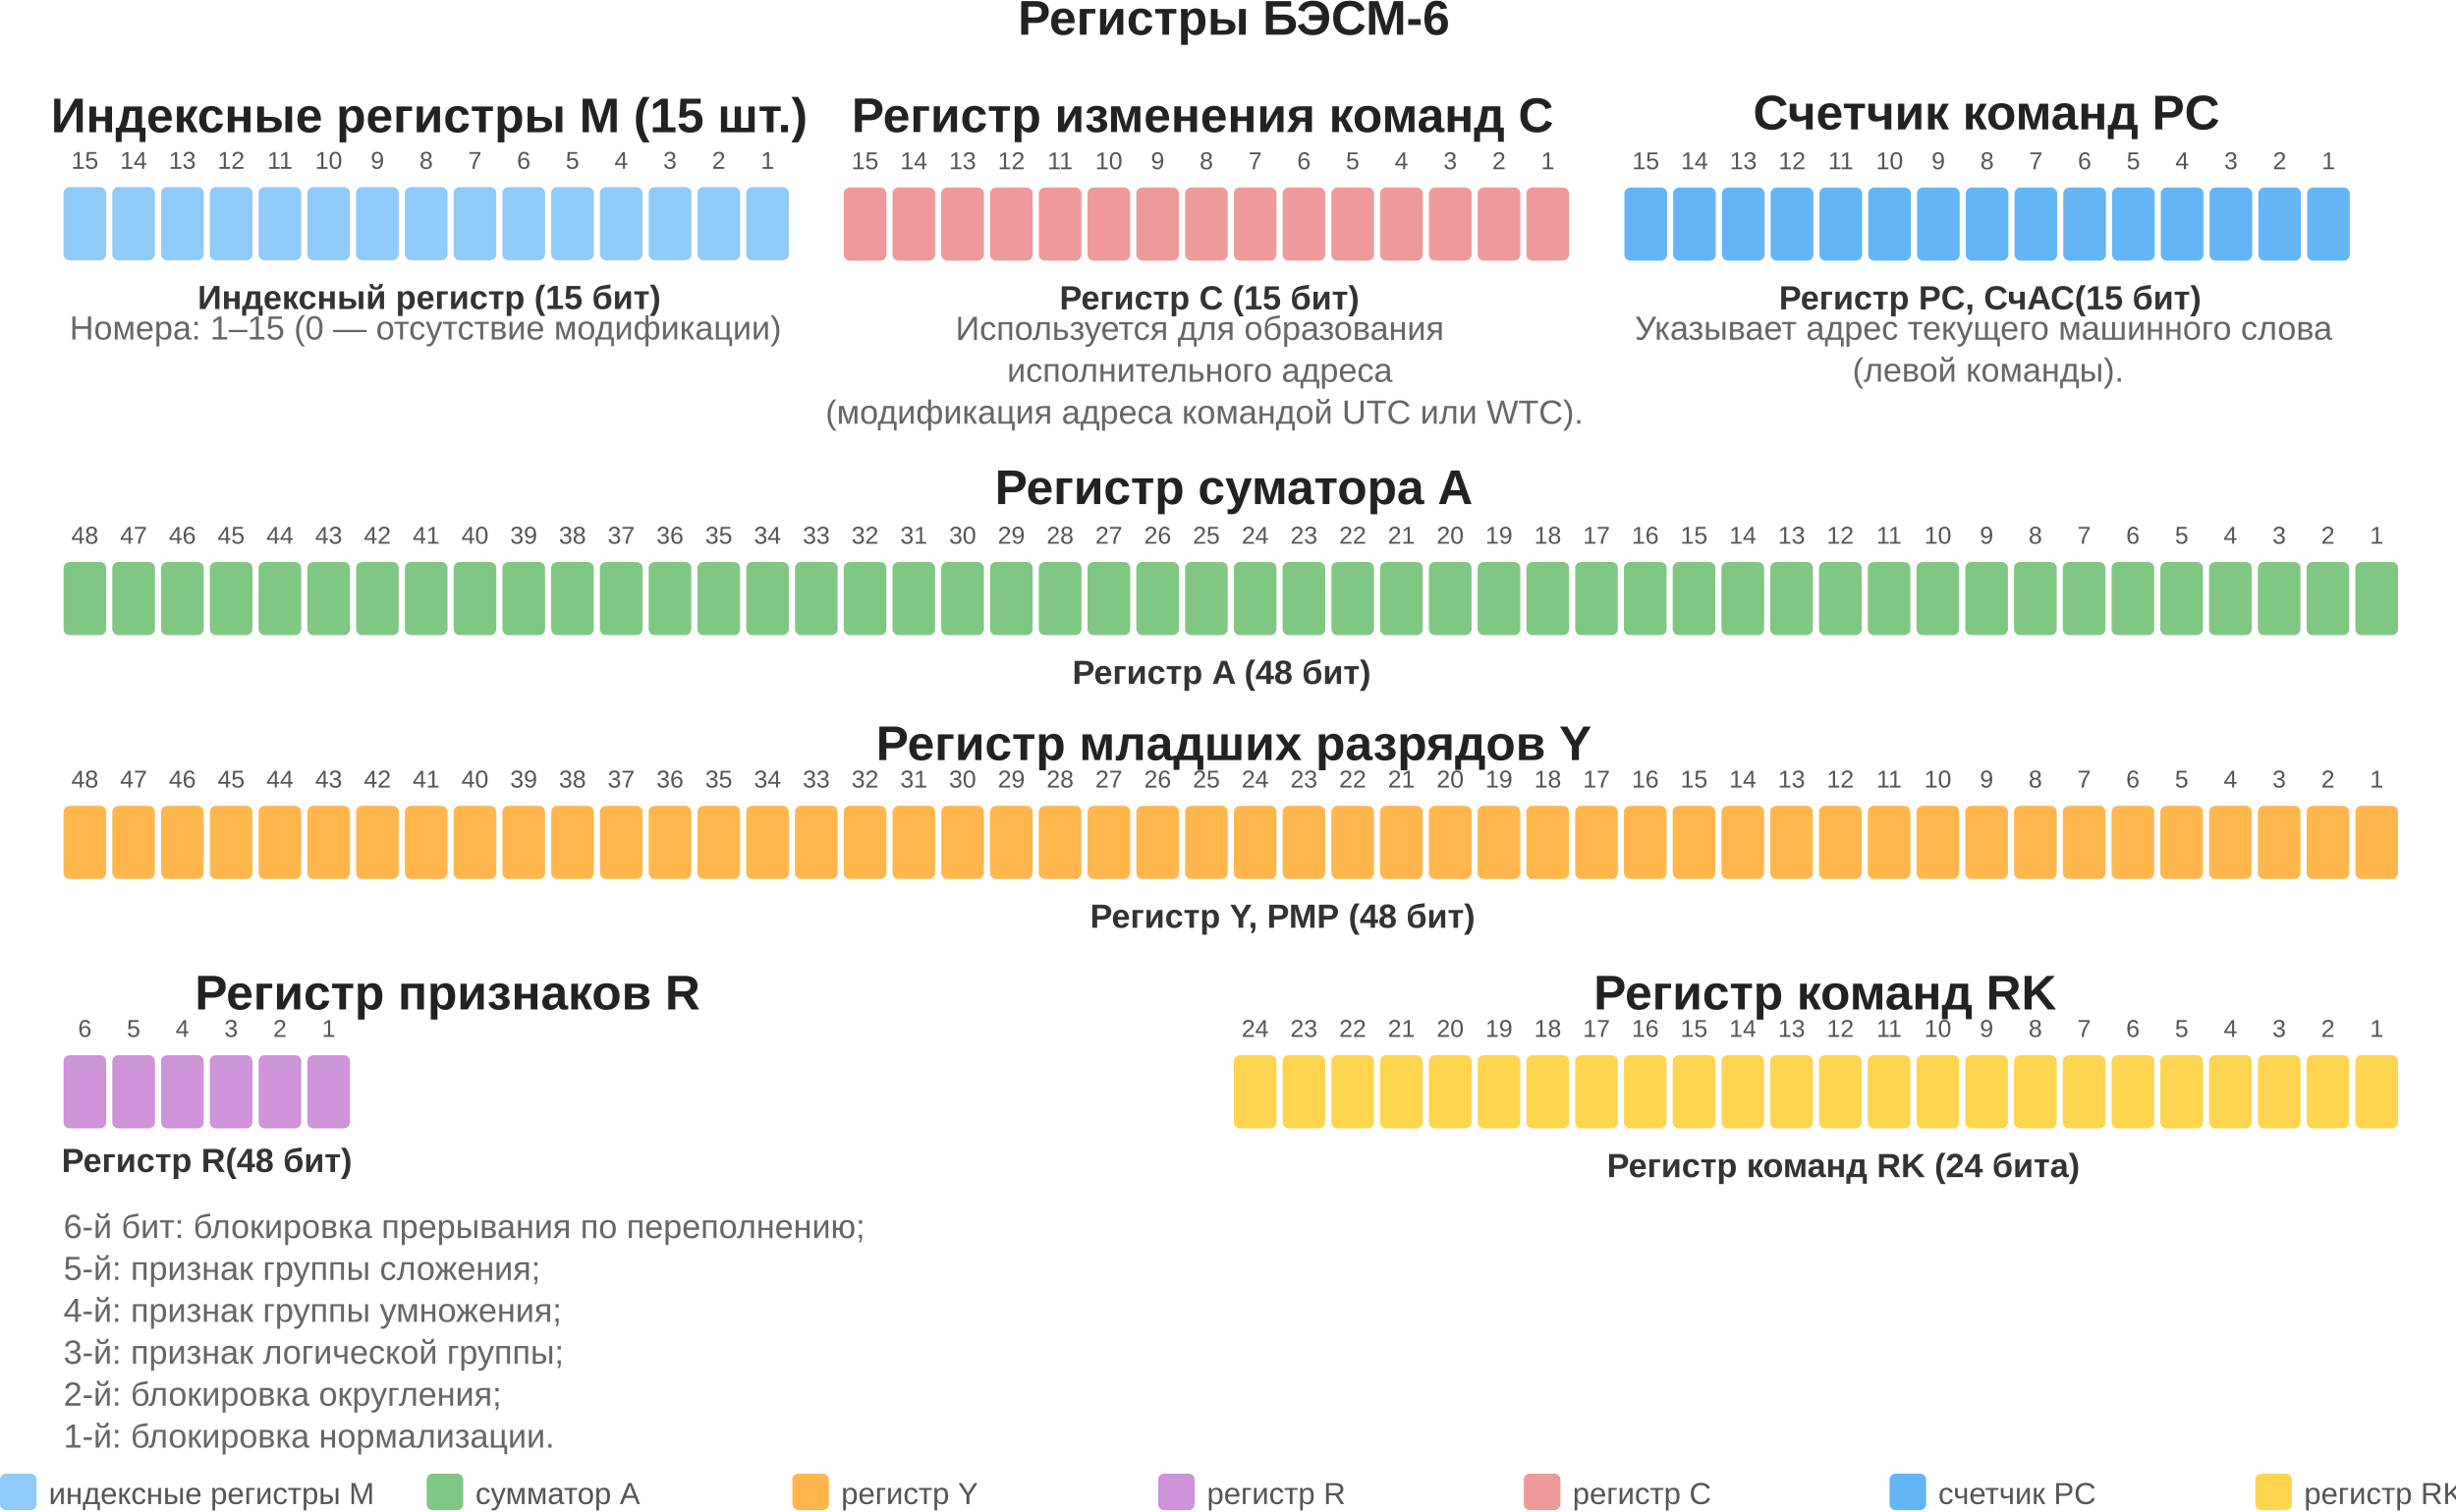
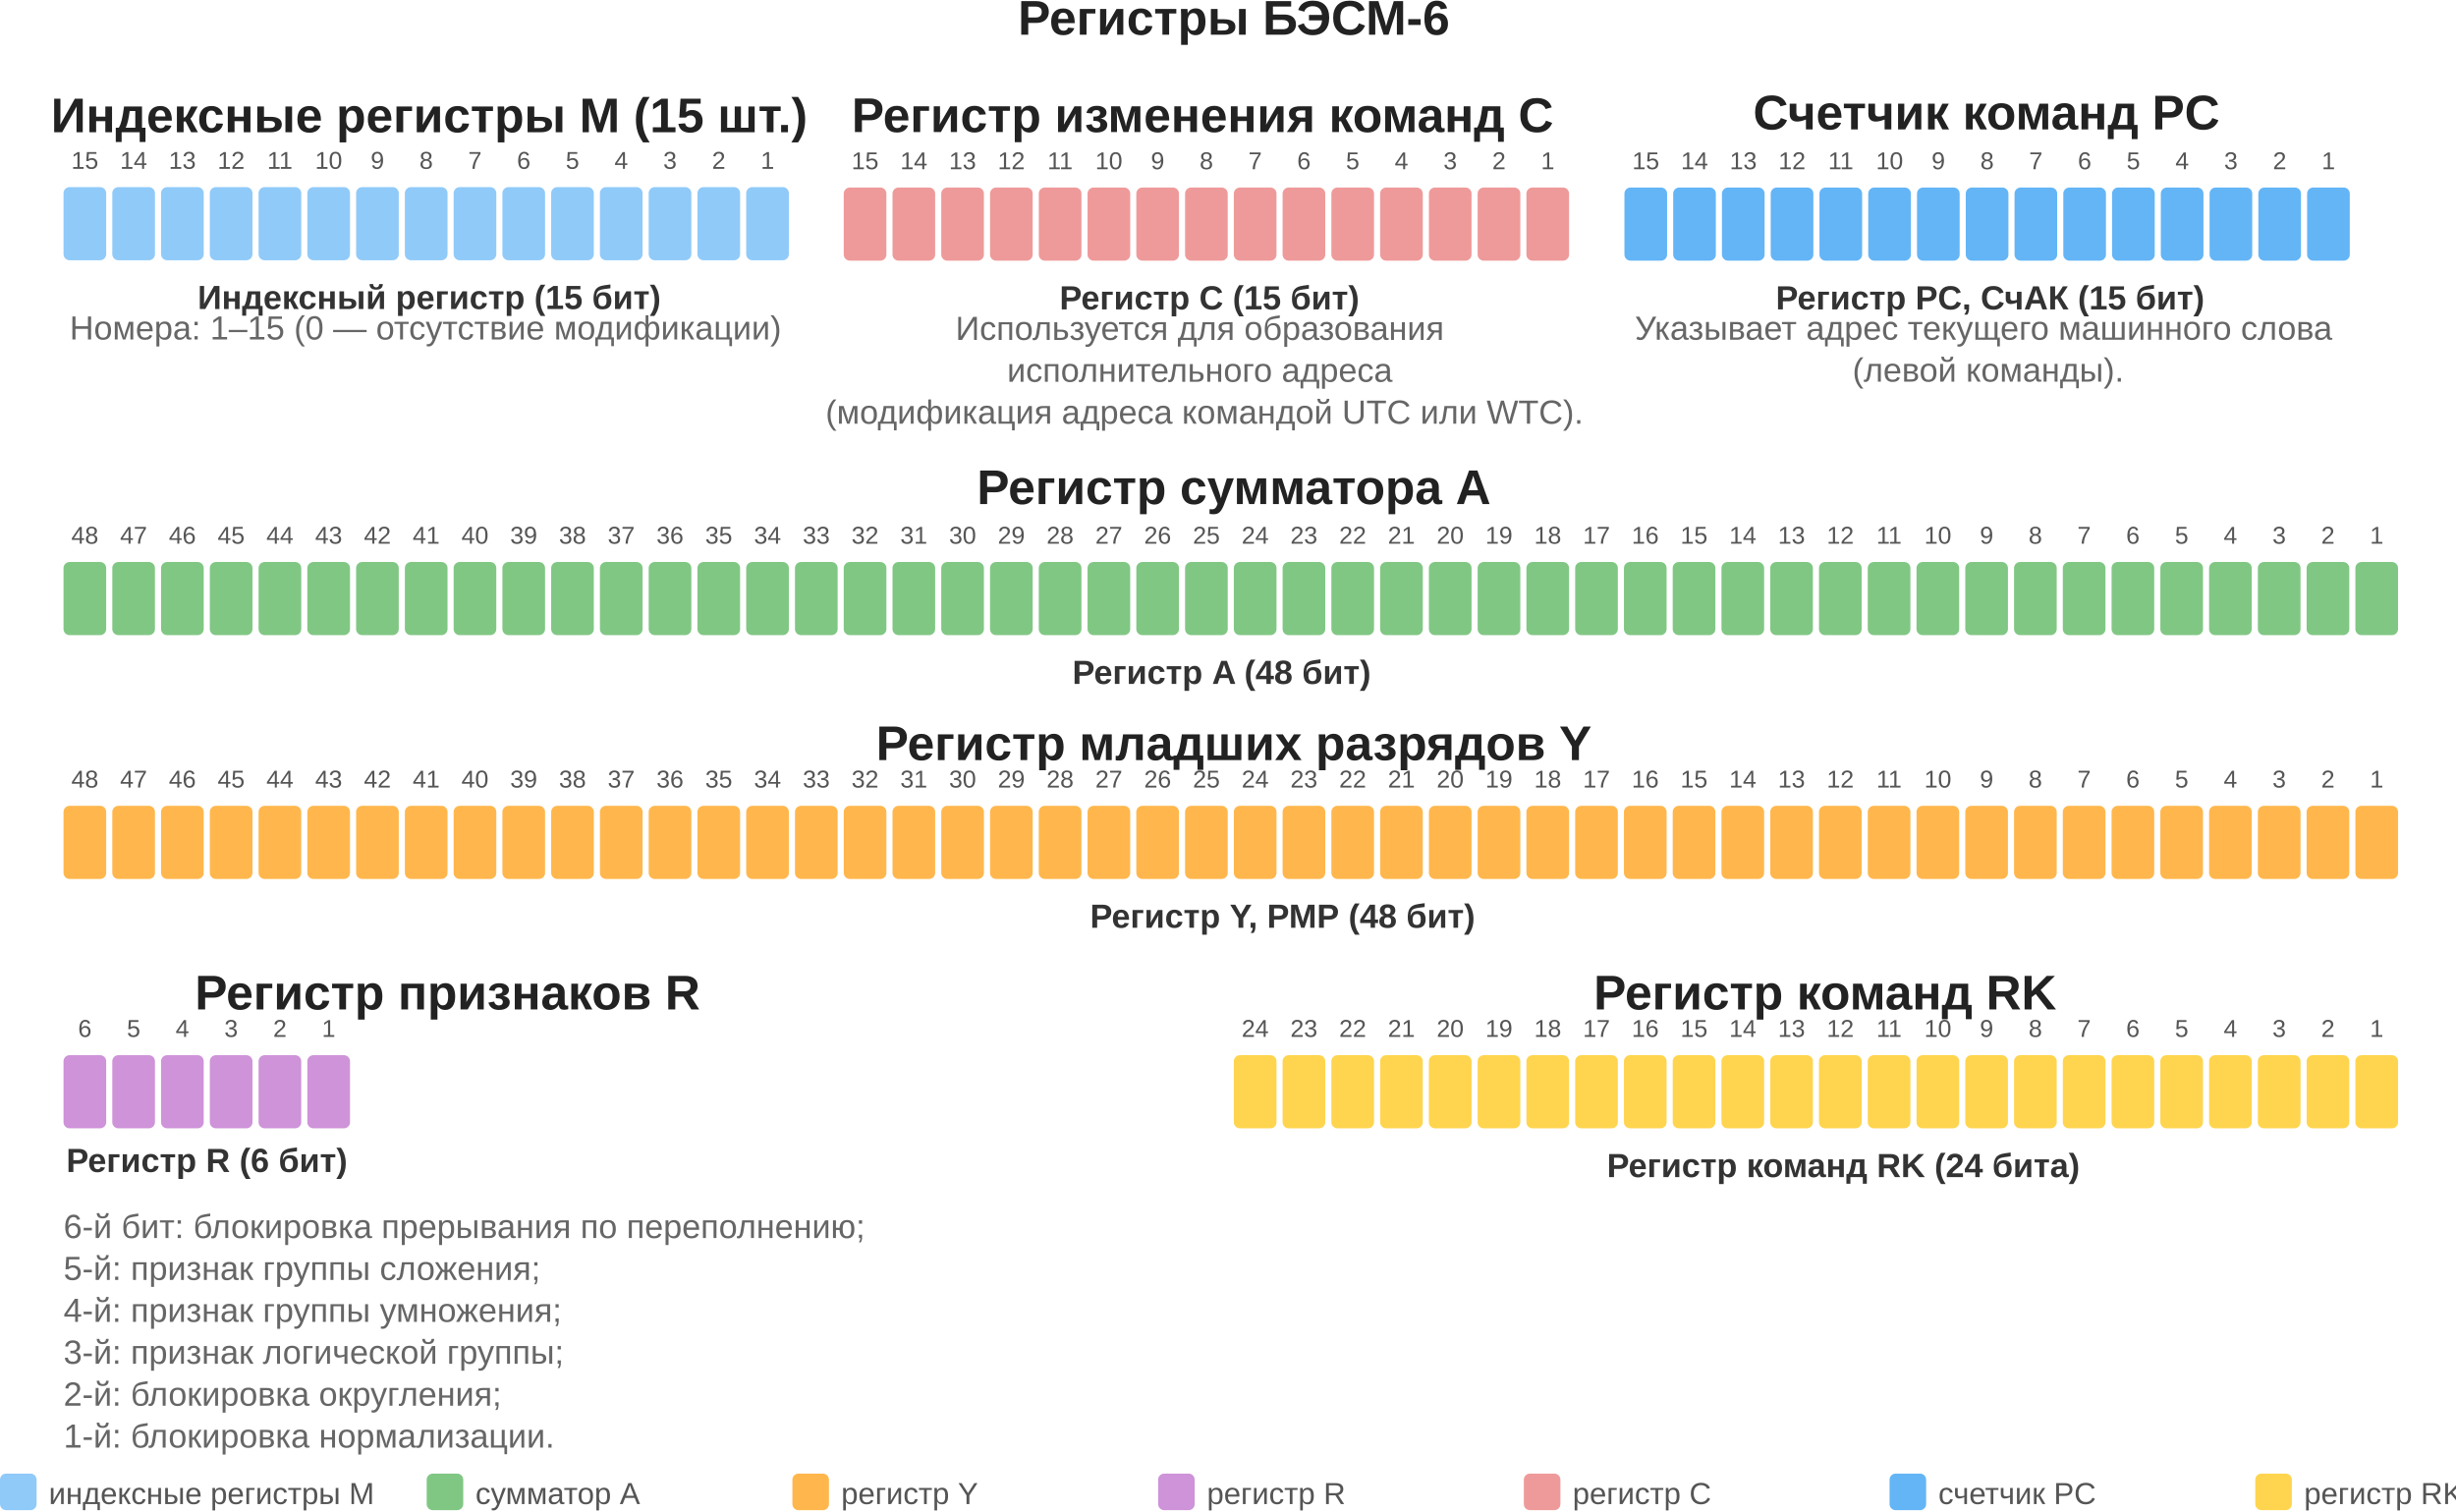
<svg xmlns="http://www.w3.org/2000/svg" width="805.858" height="495.839" viewBox="0 0 805.858 495.839" version="1.1" id="svg360">
  <defs id="defs1">
    <style id="style1">
      .bit-label { font-family: 'Segoe UI', Arial, sans-serif; font-size: 8px; fill: #555; text-anchor: middle; }
      .field-label { font-family: 'Segoe UI', Arial, sans-serif; font-size: 11px; font-weight: 600; fill: #333; text-anchor: middle; }
      .title { font-family: 'Segoe UI', Arial, sans-serif; font-size: 16px; font-weight: 600; fill: #222; text-anchor: middle; }
      .subtitle { font-family: 'Segoe UI', Arial, sans-serif; font-size: 13px; font-weight: 600; fill: #444; }
      .legend-text { font-family: 'Segoe UI', Arial, sans-serif; font-size: 10px; fill: #555; }
    </style>
  </defs>
  <text x="404.843" y="11.391" class="title" id="text1">Регистры БЭСМ-6</text>
  <text x="140.843" y="43.391" class="title" id="text2">
    <tspan id="tspan363" x="140.843" y="43.391">Индексные регистры M (15 шт.)</tspan>
  </text>
  <g transform="translate(20.84326,61.39062)" id="g32">
    <rect x="0" y="0" width="14" height="24" rx="2" fill="#90caf9" id="rect3" />
    <rect x="16" y="0" width="14" height="24" rx="2" fill="#90caf9" id="rect4" />
    <rect x="32" y="0" width="14" height="24" rx="2" fill="#90caf9" id="rect5" />
    <rect x="48" y="0" width="14" height="24" rx="2" fill="#90caf9" id="rect6" />
    <rect x="64" y="0" width="14" height="24" rx="2" fill="#90caf9" id="rect7" />
    <rect x="80" y="0" width="14" height="24" rx="2" fill="#90caf9" id="rect8" />
    <rect x="96" y="0" width="14" height="24" rx="2" fill="#90caf9" id="rect9" />
    <rect x="112" y="0" width="14" height="24" rx="2" fill="#90caf9" id="rect10" />
    <rect x="128" y="0" width="14" height="24" rx="2" fill="#90caf9" id="rect11" />
    <rect x="144" y="0" width="14" height="24" rx="2" fill="#90caf9" id="rect12" />
    <rect x="160" y="0" width="14" height="24" rx="2" fill="#90caf9" id="rect13" />
    <rect x="176" y="0" width="14" height="24" rx="2" fill="#90caf9" id="rect14" />
    <rect x="192" y="0" width="14" height="24" rx="2" fill="#90caf9" id="rect15" />
    <rect x="208" y="0" width="14" height="24" rx="2" fill="#90caf9" id="rect16" />
    <rect x="224" y="0" width="14" height="24" rx="2" fill="#90caf9" id="rect17" />
    <g class="bit-label" id="g31">
      <text x="7" y="-6" id="text17">15</text>
      <text x="23" y="-6" id="text18">14</text>
      <text x="39" y="-6" id="text19">13</text>
      <text x="55" y="-6" id="text20">12</text>
      <text x="71" y="-6" id="text21">11</text>
      <text x="87" y="-6" id="text22">10</text>
      <text x="103" y="-6" id="text23">9</text>
      <text x="119" y="-6" id="text24">8</text>
      <text x="135" y="-6" id="text25">7</text>
      <text x="151" y="-6" id="text26">6</text>
      <text x="167" y="-6" id="text27">5</text>
      <text x="183" y="-6" id="text28">4</text>
      <text x="199" y="-6" id="text29">3</text>
      <text x="215" y="-6" id="text30">2</text>
      <text x="231" y="-6" id="text31">1</text>
    </g>
    <text x="120" y="40" class="field-label" id="text32">Индексный регистр (15 бит)</text>
  </g>
  <text x="22.843" y="111.391" font-family="'Segoe UI', Arial, sans-serif" font-size="11px" fill="#666666" id="text33">Номера: 1–15 (0 — отсутствие модификации)</text>
-   <text x="404.843" y="165.391" class="title" id="text34">Регистр суматора A</text>
+   <text x="404.843" y="165.391" class="title" id="text34">Регистр сумматора A</text>
  <rect x="20.843" y="184.391" width="14" height="24" rx="2" fill="#81c784" id="rect34" />
  <rect x="36.843" y="184.391" width="14" height="24" rx="2" fill="#81c784" id="rect35" />
  <rect x="52.843" y="184.391" width="14" height="24" rx="2" fill="#81c784" id="rect36" />
  <rect x="68.843" y="184.391" width="14" height="24" rx="2" fill="#81c784" id="rect37" />
  <rect x="84.843" y="184.391" width="14" height="24" rx="2" fill="#81c784" id="rect38" />
  <rect x="100.843" y="184.391" width="14" height="24" rx="2" fill="#81c784" id="rect39" />
  <rect x="116.843" y="184.391" width="14" height="24" rx="2" fill="#81c784" id="rect40" />
  <rect x="132.843" y="184.391" width="14" height="24" rx="2" fill="#81c784" id="rect41" />
  <rect x="148.843" y="184.391" width="14" height="24" rx="2" fill="#81c784" id="rect42" />
  <rect x="164.843" y="184.391" width="14" height="24" rx="2" fill="#81c784" id="rect43" />
  <rect x="180.843" y="184.391" width="14" height="24" rx="2" fill="#81c784" id="rect44" />
  <rect x="196.843" y="184.391" width="14" height="24" rx="2" fill="#81c784" id="rect45" />
  <rect x="212.843" y="184.391" width="14" height="24" rx="2" fill="#81c784" id="rect46" />
  <rect x="228.843" y="184.391" width="14" height="24" rx="2" fill="#81c784" id="rect47" />
  <rect x="244.843" y="184.391" width="14" height="24" rx="2" fill="#81c784" id="rect48" />
  <rect x="260.843" y="184.391" width="14" height="24" rx="2" fill="#81c784" id="rect49" />
  <rect x="276.843" y="184.391" width="14" height="24" rx="2" fill="#81c784" id="rect50" />
  <rect x="292.843" y="184.391" width="14" height="24" rx="2" fill="#81c784" id="rect51" />
  <rect x="308.843" y="184.391" width="14" height="24" rx="2" fill="#81c784" id="rect52" />
  <rect x="324.843" y="184.391" width="14" height="24" rx="2" fill="#81c784" id="rect53" />
  <rect x="340.843" y="184.391" width="14" height="24" rx="2" fill="#81c784" id="rect54" />
  <rect x="356.843" y="184.391" width="14" height="24" rx="2" fill="#81c784" id="rect55" />
  <rect x="372.843" y="184.391" width="14" height="24" rx="2" fill="#81c784" id="rect56" />
  <rect x="388.843" y="184.391" width="14" height="24" rx="2" fill="#81c784" id="rect57" />
  <rect x="404.843" y="184.391" width="14" height="24" rx="2" fill="#81c784" id="rect58" />
  <rect x="420.843" y="184.391" width="14" height="24" rx="2" fill="#81c784" id="rect59" />
  <rect x="436.843" y="184.391" width="14" height="24" rx="2" fill="#81c784" id="rect60" />
  <rect x="452.843" y="184.391" width="14" height="24" rx="2" fill="#81c784" id="rect61" />
  <rect x="468.843" y="184.391" width="14" height="24" rx="2" fill="#81c784" id="rect62" />
  <rect x="484.843" y="184.391" width="14" height="24" rx="2" fill="#81c784" id="rect63" />
  <rect x="500.843" y="184.391" width="14" height="24" rx="2" fill="#81c784" id="rect64" />
  <rect x="516.843" y="184.391" width="14" height="24" rx="2" fill="#81c784" id="rect65" />
  <rect x="532.843" y="184.391" width="14" height="24" rx="2" fill="#81c784" id="rect66" />
  <rect x="548.843" y="184.391" width="14" height="24" rx="2" fill="#81c784" id="rect67" />
  <rect x="564.843" y="184.391" width="14" height="24" rx="2" fill="#81c784" id="rect68" />
  <rect x="580.843" y="184.391" width="14" height="24" rx="2" fill="#81c784" id="rect69" />
  <rect x="596.843" y="184.391" width="14" height="24" rx="2" fill="#81c784" id="rect70" />
  <rect x="612.843" y="184.391" width="14" height="24" rx="2" fill="#81c784" id="rect71" />
  <rect x="628.843" y="184.391" width="14" height="24" rx="2" fill="#81c784" id="rect72" />
  <rect x="644.843" y="184.391" width="14" height="24" rx="2" fill="#81c784" id="rect73" />
  <rect x="660.843" y="184.391" width="14" height="24" rx="2" fill="#81c784" id="rect74" />
  <rect x="676.843" y="184.391" width="14" height="24" rx="2" fill="#81c784" id="rect75" />
  <rect x="692.843" y="184.391" width="14" height="24" rx="2" fill="#81c784" id="rect76" />
  <rect x="708.843" y="184.391" width="14" height="24" rx="2" fill="#81c784" id="rect77" />
  <rect x="724.843" y="184.391" width="14" height="24" rx="2" fill="#81c784" id="rect78" />
  <rect x="740.843" y="184.391" width="14" height="24" rx="2" fill="#81c784" id="rect79" />
  <rect x="756.843" y="184.391" width="14" height="24" rx="2" fill="#81c784" id="rect80" />
  <rect x="772.843" y="184.391" width="14" height="24" rx="2" fill="#81c784" id="rect81" />
  <g class="bit-label" id="g128" transform="translate(20.84326,184.3906)">
    <text x="7" y="-6" id="text81">48</text>
    <text x="23" y="-6" id="text82">47</text>
    <text x="39" y="-6" id="text83">46</text>
    <text x="55" y="-6" id="text84">45</text>
    <text x="71" y="-6" id="text85">44</text>
    <text x="87" y="-6" id="text86">43</text>
    <text x="103" y="-6" id="text87">42</text>
    <text x="119" y="-6" id="text88">41</text>
    <text x="135" y="-6" id="text89">40</text>
    <text x="151" y="-6" id="text90">39</text>
    <text x="167" y="-6" id="text91">38</text>
    <text x="183" y="-6" id="text92">37</text>
    <text x="199" y="-6" id="text93">36</text>
    <text x="215" y="-6" id="text94">35</text>
    <text x="231" y="-6" id="text95">34</text>
    <text x="247" y="-6" id="text96">33</text>
    <text x="263" y="-6" id="text97">32</text>
    <text x="279" y="-6" id="text98">31</text>
    <text x="295" y="-6" id="text99">30</text>
    <text x="311" y="-6" id="text100">29</text>
    <text x="327" y="-6" id="text101">28</text>
    <text x="343" y="-6" id="text102">27</text>
    <text x="359" y="-6" id="text103">26</text>
    <text x="375" y="-6" id="text104">25</text>
    <text x="391" y="-6" id="text105">24</text>
    <text x="407" y="-6" id="text106">23</text>
    <text x="423" y="-6" id="text107">22</text>
    <text x="439" y="-6" id="text108">21</text>
    <text x="455" y="-6" id="text109">20</text>
    <text x="471" y="-6" id="text110">19</text>
    <text x="487" y="-6" id="text111">18</text>
    <text x="503" y="-6" id="text112">17</text>
    <text x="519" y="-6" id="text113">16</text>
    <text x="535" y="-6" id="text114">15</text>
    <text x="551" y="-6" id="text115">14</text>
    <text x="567" y="-6" id="text116">13</text>
    <text x="583" y="-6" id="text117">12</text>
    <text x="599" y="-6" id="text118">11</text>
    <text x="615" y="-6" id="text119">10</text>
    <text x="631" y="-6" id="text120">9</text>
    <text x="647" y="-6" id="text121">8</text>
    <text x="663" y="-6" id="text122">7</text>
    <text x="679" y="-6" id="text123">6</text>
    <text x="695" y="-6" id="text124">5</text>
    <text x="711" y="-6" id="text125">4</text>
    <text x="727" y="-6" id="text126">3</text>
    <text x="743" y="-6" id="text127">2</text>
    <text x="759" y="-6" id="text128">1</text>
  </g>
  <text x="400.843" y="224.391" class="field-label" id="text129">Регистр A (48 бит)</text>
-   <text x="67.871" y="384.527" class="field-label" id="text129-4" style="font-weight:600;font-size:11px;font-family:'Segoe UI', Arial, sans-serif;text-anchor:middle;fill:#333333">Регистр R(48 бит)</text>
+   <text x="67.871" y="384.527" class="field-label" id="text129-4" style="font-weight:600;font-size:11px;font-family:'Segoe UI', Arial, sans-serif;text-anchor:middle;fill:#333333">Регистр R (6 бит)</text>
  <g transform="translate(-5.156738,249.3906)" id="g226">
    <text x="410" y="0" class="title" id="text130">Регистр младших разрядов Y</text>
    <g transform="translate(26,15)" id="g225">
      <rect x="0" y="0" width="14" height="24" rx="2" fill="#ffb74d" id="rect130" />
      <rect x="16" y="0" width="14" height="24" rx="2" fill="#ffb74d" id="rect131" />
      <rect x="32" y="0" width="14" height="24" rx="2" fill="#ffb74d" id="rect132" />
      <rect x="48" y="0" width="14" height="24" rx="2" fill="#ffb74d" id="rect133" />
      <rect x="64" y="0" width="14" height="24" rx="2" fill="#ffb74d" id="rect134" />
      <rect x="80" y="0" width="14" height="24" rx="2" fill="#ffb74d" id="rect135" />
      <rect x="96" y="0" width="14" height="24" rx="2" fill="#ffb74d" id="rect136" />
      <rect x="112" y="0" width="14" height="24" rx="2" fill="#ffb74d" id="rect137" />
      <rect x="128" y="0" width="14" height="24" rx="2" fill="#ffb74d" id="rect138" />
      <rect x="144" y="0" width="14" height="24" rx="2" fill="#ffb74d" id="rect139" />
      <rect x="160" y="0" width="14" height="24" rx="2" fill="#ffb74d" id="rect140" />
      <rect x="176" y="0" width="14" height="24" rx="2" fill="#ffb74d" id="rect141" />
      <rect x="192" y="0" width="14" height="24" rx="2" fill="#ffb74d" id="rect142" />
      <rect x="208" y="0" width="14" height="24" rx="2" fill="#ffb74d" id="rect143" />
      <rect x="224" y="0" width="14" height="24" rx="2" fill="#ffb74d" id="rect144" />
      <rect x="240" y="0" width="14" height="24" rx="2" fill="#ffb74d" id="rect145" />
      <rect x="256" y="0" width="14" height="24" rx="2" fill="#ffb74d" id="rect146" />
      <rect x="272" y="0" width="14" height="24" rx="2" fill="#ffb74d" id="rect147" />
      <rect x="288" y="0" width="14" height="24" rx="2" fill="#ffb74d" id="rect148" />
      <rect x="304" y="0" width="14" height="24" rx="2" fill="#ffb74d" id="rect149" />
      <rect x="320" y="0" width="14" height="24" rx="2" fill="#ffb74d" id="rect150" />
      <rect x="336" y="0" width="14" height="24" rx="2" fill="#ffb74d" id="rect151" />
      <rect x="352" y="0" width="14" height="24" rx="2" fill="#ffb74d" id="rect152" />
      <rect x="368" y="0" width="14" height="24" rx="2" fill="#ffb74d" id="rect153" />
      <rect x="384" y="0" width="14" height="24" rx="2" fill="#ffb74d" id="rect154" />
      <rect x="400" y="0" width="14" height="24" rx="2" fill="#ffb74d" id="rect155" />
      <rect x="416" y="0" width="14" height="24" rx="2" fill="#ffb74d" id="rect156" />
      <rect x="432" y="0" width="14" height="24" rx="2" fill="#ffb74d" id="rect157" />
      <rect x="448" y="0" width="14" height="24" rx="2" fill="#ffb74d" id="rect158" />
      <rect x="464" y="0" width="14" height="24" rx="2" fill="#ffb74d" id="rect159" />
      <rect x="480" y="0" width="14" height="24" rx="2" fill="#ffb74d" id="rect160" />
      <rect x="496" y="0" width="14" height="24" rx="2" fill="#ffb74d" id="rect161" />
      <rect x="512" y="0" width="14" height="24" rx="2" fill="#ffb74d" id="rect162" />
      <rect x="528" y="0" width="14" height="24" rx="2" fill="#ffb74d" id="rect163" />
      <rect x="544" y="0" width="14" height="24" rx="2" fill="#ffb74d" id="rect164" />
      <rect x="560" y="0" width="14" height="24" rx="2" fill="#ffb74d" id="rect165" />
      <rect x="576" y="0" width="14" height="24" rx="2" fill="#ffb74d" id="rect166" />
      <rect x="592" y="0" width="14" height="24" rx="2" fill="#ffb74d" id="rect167" />
      <rect x="608" y="0" width="14" height="24" rx="2" fill="#ffb74d" id="rect168" />
      <rect x="624" y="0" width="14" height="24" rx="2" fill="#ffb74d" id="rect169" />
      <rect x="640" y="0" width="14" height="24" rx="2" fill="#ffb74d" id="rect170" />
      <rect x="656" y="0" width="14" height="24" rx="2" fill="#ffb74d" id="rect171" />
      <rect x="672" y="0" width="14" height="24" rx="2" fill="#ffb74d" id="rect172" />
      <rect x="688" y="0" width="14" height="24" rx="2" fill="#ffb74d" id="rect173" />
      <rect x="704" y="0" width="14" height="24" rx="2" fill="#ffb74d" id="rect174" />
      <rect x="720" y="0" width="14" height="24" rx="2" fill="#ffb74d" id="rect175" />
      <rect x="736" y="0" width="14" height="24" rx="2" fill="#ffb74d" id="rect176" />
      <rect x="752" y="0" width="14" height="24" rx="2" fill="#ffb74d" id="rect177" />
      <g class="bit-label" id="g224">
        <text x="7" y="-6" id="text177">48</text>
        <text x="23" y="-6" id="text178">47</text>
        <text x="39" y="-6" id="text179">46</text>
        <text x="55" y="-6" id="text180">45</text>
        <text x="71" y="-6" id="text181">44</text>
        <text x="87" y="-6" id="text182">43</text>
        <text x="103" y="-6" id="text183">42</text>
        <text x="119" y="-6" id="text184">41</text>
        <text x="135" y="-6" id="text185">40</text>
        <text x="151" y="-6" id="text186">39</text>
        <text x="167" y="-6" id="text187">38</text>
        <text x="183" y="-6" id="text188">37</text>
        <text x="199" y="-6" id="text189">36</text>
        <text x="215" y="-6" id="text190">35</text>
        <text x="231" y="-6" id="text191">34</text>
        <text x="247" y="-6" id="text192">33</text>
        <text x="263" y="-6" id="text193">32</text>
        <text x="279" y="-6" id="text194">31</text>
        <text x="295" y="-6" id="text195">30</text>
        <text x="311" y="-6" id="text196">29</text>
        <text x="327" y="-6" id="text197">28</text>
        <text x="343" y="-6" id="text198">27</text>
        <text x="359" y="-6" id="text199">26</text>
        <text x="375" y="-6" id="text200">25</text>
        <text x="391" y="-6" id="text201">24</text>
        <text x="407" y="-6" id="text202">23</text>
        <text x="423" y="-6" id="text203">22</text>
        <text x="439" y="-6" id="text204">21</text>
        <text x="455" y="-6" id="text205">20</text>
        <text x="471" y="-6" id="text206">19</text>
        <text x="487" y="-6" id="text207">18</text>
        <text x="503" y="-6" id="text208">17</text>
        <text x="519" y="-6" id="text209">16</text>
        <text x="535" y="-6" id="text210">15</text>
        <text x="551" y="-6" id="text211">14</text>
        <text x="567" y="-6" id="text212">13</text>
        <text x="583" y="-6" id="text213">12</text>
        <text x="599" y="-6" id="text214">11</text>
        <text x="615" y="-6" id="text215">10</text>
        <text x="631" y="-6" id="text216">9</text>
        <text x="647" y="-6" id="text217">8</text>
        <text x="663" y="-6" id="text218">7</text>
        <text x="679" y="-6" id="text219">6</text>
        <text x="695" y="-6" id="text220">5</text>
        <text x="711" y="-6" id="text221">4</text>
        <text x="727" y="-6" id="text222">3</text>
        <text x="743" y="-6" id="text223">2</text>
        <text x="759" y="-6" id="text224">1</text>
      </g>
      <text x="400" y="40" class="field-label" id="text225">Регистр Y, РМР (48 бит)</text>
    </g>
  </g>
  <text x="146.843" y="331.203" class="title" id="text226">Регистр признаков R</text>
  <rect x="20.843" y="346.203" width="14" height="24" rx="2" fill="#ce93d8" id="rect226" />
  <rect x="36.843" y="346.203" width="14" height="24" rx="2" fill="#ce93d8" id="rect227" />
  <rect x="52.843" y="346.203" width="14" height="24" rx="2" fill="#ce93d8" id="rect228" />
  <rect x="68.843" y="346.203" width="14" height="24" rx="2" fill="#ce93d8" id="rect229" />
  <rect x="84.843" y="346.203" width="14" height="24" rx="2" fill="#ce93d8" id="rect230" />
  <rect x="100.843" y="346.203" width="14" height="24" rx="2" fill="#ce93d8" id="rect231" />
  <g class="bit-label" id="g236" transform="translate(20.84326,346.2031)">
    <text x="7" y="-6" id="text231">6</text>
    <text x="23" y="-6" id="text232">5</text>
    <text x="39" y="-6" id="text233">4</text>
    <text x="55" y="-6" id="text234">3</text>
    <text x="71" y="-6" id="text235">2</text>
    <text x="87" y="-6" id="text236">1</text>
  </g>
  <text x="20.843" y="406.203" font-family="'Segoe UI', Arial, sans-serif" font-size="11px" fill="#666666" id="text243">
    <tspan id="tspan367" x="20.843" y="406.203">6-й бит: блокировка прерывания по переполнению;</tspan>
    <tspan id="tspan368" x="20.843" y="419.953">5-й: признак группы сложения;</tspan>
    <tspan x="20.843" y="433.703" id="tspan369">4-й: признак группы умножения;</tspan>
    <tspan x="20.843" y="447.453" id="tspan370">3-й: признак логической группы;</tspan>
    <tspan x="20.843" y="461.203" id="tspan371">2-й: блокировка округления;</tspan>
    <tspan x="20.843" y="474.953" id="tspan372">1-й: блокировка нормализации.</tspan>
  </text>
  <text x="394.587" y="43.328" class="title" id="text244">Регистр изменения команд C</text>
  <g transform="translate(276.8433,61.52344)" id="g273">
    <rect x="0" y="0" width="14" height="24" rx="2" fill="#ef9a9a" id="rect244" />
    <rect x="16" y="0" width="14" height="24" rx="2" fill="#ef9a9a" id="rect245" />
    <rect x="32" y="0" width="14" height="24" rx="2" fill="#ef9a9a" id="rect246" />
    <rect x="48" y="0" width="14" height="24" rx="2" fill="#ef9a9a" id="rect247" />
    <rect x="64" y="0" width="14" height="24" rx="2" fill="#ef9a9a" id="rect248" />
    <rect x="80" y="0" width="14" height="24" rx="2" fill="#ef9a9a" id="rect249" />
    <rect x="96" y="0" width="14" height="24" rx="2" fill="#ef9a9a" id="rect250" />
    <rect x="112" y="0" width="14" height="24" rx="2" fill="#ef9a9a" id="rect251" />
    <rect x="128" y="0" width="14" height="24" rx="2" fill="#ef9a9a" id="rect252" />
    <rect x="144" y="0" width="14" height="24" rx="2" fill="#ef9a9a" id="rect253" />
    <rect x="160" y="0" width="14" height="24" rx="2" fill="#ef9a9a" id="rect254" />
    <rect x="176" y="0" width="14" height="24" rx="2" fill="#ef9a9a" id="rect255" />
    <rect x="192" y="0" width="14" height="24" rx="2" fill="#ef9a9a" id="rect256" />
    <rect x="208" y="0" width="14" height="24" rx="2" fill="#ef9a9a" id="rect257" />
    <rect x="224" y="0" width="14" height="24" rx="2" fill="#ef9a9a" id="rect258" />
    <g class="bit-label" id="g272">
      <text x="7" y="-6" id="text258">15</text>
      <text x="23" y="-6" id="text259">14</text>
      <text x="39" y="-6" id="text260">13</text>
      <text x="55" y="-6" id="text261">12</text>
      <text x="71" y="-6" id="text262">11</text>
      <text x="87" y="-6" id="text263">10</text>
      <text x="103" y="-6" id="text264">9</text>
      <text x="119" y="-6" id="text265">8</text>
      <text x="135" y="-6" id="text266">7</text>
      <text x="151" y="-6" id="text267">6</text>
      <text x="167" y="-6" id="text268">5</text>
      <text x="183" y="-6" id="text269">4</text>
      <text x="199" y="-6" id="text270">3</text>
      <text x="215" y="-6" id="text271">2</text>
      <text x="231" y="-6" id="text272">1</text>
    </g>
    <text x="120" y="40" class="field-label" id="text273">Регистр C (15 бит)</text>
  </g>
  <text x="395.204" y="111.523" font-family="'Segoe UI', Arial, sans-serif" font-size="11px" fill="#666666" id="text274" style="text-align:center;text-anchor:middle">
    <tspan id="tspan360" x="395.204" y="111.523">Используется для образования</tspan>
    <tspan x="395.204" y="125.273" id="tspan364">исполнительного адреса</tspan>
    <tspan id="tspan361" x="395.204" y="139.023">(модификация адреса командой UTC или WTC).</tspan>
  </text>
  <text x="651.789" y="42.461" class="title" id="text275">Счетчик команд PC</text>
  <g transform="translate(533.0027,61.52344)" id="g304">
    <rect x="0" y="0" width="14" height="24" rx="2" fill="#64b5f6" id="rect275" />
    <rect x="16" y="0" width="14" height="24" rx="2" fill="#64b5f6" id="rect276" />
    <rect x="32" y="0" width="14" height="24" rx="2" fill="#64b5f6" id="rect277" />
    <rect x="48" y="0" width="14" height="24" rx="2" fill="#64b5f6" id="rect278" />
    <rect x="64" y="0" width="14" height="24" rx="2" fill="#64b5f6" id="rect279" />
    <rect x="80" y="0" width="14" height="24" rx="2" fill="#64b5f6" id="rect280" />
    <rect x="96" y="0" width="14" height="24" rx="2" fill="#64b5f6" id="rect281" />
    <rect x="112" y="0" width="14" height="24" rx="2" fill="#64b5f6" id="rect282" />
    <rect x="128" y="0" width="14" height="24" rx="2" fill="#64b5f6" id="rect283" />
    <rect x="144" y="0" width="14" height="24" rx="2" fill="#64b5f6" id="rect284" />
    <rect x="160" y="0" width="14" height="24" rx="2" fill="#64b5f6" id="rect285" />
    <rect x="176" y="0" width="14" height="24" rx="2" fill="#64b5f6" id="rect286" />
    <rect x="192" y="0" width="14" height="24" rx="2" fill="#64b5f6" id="rect287" />
    <rect x="208" y="0" width="14" height="24" rx="2" fill="#64b5f6" id="rect288" />
    <rect x="224" y="0" width="14" height="24" rx="2" fill="#64b5f6" id="rect289" />
    <g class="bit-label" id="g303">
      <text x="7" y="-6" id="text289">15</text>
      <text x="23" y="-6" id="text290">14</text>
      <text x="39" y="-6" id="text291">13</text>
      <text x="55" y="-6" id="text292">12</text>
      <text x="71" y="-6" id="text293">11</text>
      <text x="87" y="-6" id="text294">10</text>
      <text x="103" y="-6" id="text295">9</text>
      <text x="119" y="-6" id="text296">8</text>
      <text x="135" y="-6" id="text297">7</text>
      <text x="151" y="-6" id="text298">6</text>
      <text x="167" y="-6" id="text299">5</text>
      <text x="183" y="-6" id="text300">4</text>
      <text x="199" y="-6" id="text301">3</text>
      <text x="215" y="-6" id="text302">2</text>
      <text x="231" y="-6" id="text303">1</text>
    </g>
-     <text x="120" y="40" class="field-label" id="text304">Регистр PC, СчАС(15 бит)</text>
+     <text x="120" y="40" class="field-label" id="text304">Регистр PC, СчАК (15 бит)</text>
  </g>
  <text x="652.369" y="111.461" font-family="'Segoe UI', Arial, sans-serif" font-size="11px" fill="#666666" id="text305" style="text-align:center;text-anchor:middle">
    <tspan id="tspan365" x="652.369" y="111.461">Указывает адрес текущего машинного слова</tspan>
    <tspan id="tspan366" x="652.369" y="125.211">(левой команды).</tspan>
  </text>
  <text x="598.843" y="331.203" class="title" id="text306">Регистр команд RK</text>
  <g transform="translate(404.8433,346.2031)" id="g353">
    <rect x="0" y="0" width="14" height="24" rx="2" fill="#ffd54f" id="rect306" />
    <rect x="16" y="0" width="14" height="24" rx="2" fill="#ffd54f" id="rect307" />
    <rect x="32" y="0" width="14" height="24" rx="2" fill="#ffd54f" id="rect308" />
    <rect x="48" y="0" width="14" height="24" rx="2" fill="#ffd54f" id="rect309" />
    <rect x="64" y="0" width="14" height="24" rx="2" fill="#ffd54f" id="rect310" />
    <rect x="80" y="0" width="14" height="24" rx="2" fill="#ffd54f" id="rect311" />
    <rect x="96" y="0" width="14" height="24" rx="2" fill="#ffd54f" id="rect312" />
    <rect x="112" y="0" width="14" height="24" rx="2" fill="#ffd54f" id="rect313" />
    <rect x="128" y="0" width="14" height="24" rx="2" fill="#ffd54f" id="rect314" />
    <rect x="144" y="0" width="14" height="24" rx="2" fill="#ffd54f" id="rect315" />
    <rect x="160" y="0" width="14" height="24" rx="2" fill="#ffd54f" id="rect316" />
    <rect x="176" y="0" width="14" height="24" rx="2" fill="#ffd54f" id="rect317" />
    <rect x="192" y="0" width="14" height="24" rx="2" fill="#ffd54f" id="rect318" />
    <rect x="208" y="0" width="14" height="24" rx="2" fill="#ffd54f" id="rect319" />
    <rect x="224" y="0" width="14" height="24" rx="2" fill="#ffd54f" id="rect320" />
    <rect x="240" y="0" width="14" height="24" rx="2" fill="#ffd54f" id="rect321" />
    <rect x="256" y="0" width="14" height="24" rx="2" fill="#ffd54f" id="rect322" />
    <rect x="272" y="0" width="14" height="24" rx="2" fill="#ffd54f" id="rect323" />
    <rect x="288" y="0" width="14" height="24" rx="2" fill="#ffd54f" id="rect324" />
    <rect x="304" y="0" width="14" height="24" rx="2" fill="#ffd54f" id="rect325" />
    <rect x="320" y="0" width="14" height="24" rx="2" fill="#ffd54f" id="rect326" />
    <rect x="336" y="0" width="14" height="24" rx="2" fill="#ffd54f" id="rect327" />
    <rect x="352" y="0" width="14" height="24" rx="2" fill="#ffd54f" id="rect328" />
    <rect x="368" y="0" width="14" height="24" rx="2" fill="#ffd54f" id="rect329" />
    <g class="bit-label" id="g352">
      <text x="7" y="-6" id="text329">24</text>
      <text x="23" y="-6" id="text330">23</text>
      <text x="39" y="-6" id="text331">22</text>
      <text x="55" y="-6" id="text332">21</text>
      <text x="71" y="-6" id="text333">20</text>
      <text x="87" y="-6" id="text334">19</text>
      <text x="103" y="-6" id="text335">18</text>
      <text x="119" y="-6" id="text336">17</text>
      <text x="135" y="-6" id="text337">16</text>
      <text x="151" y="-6" id="text338">15</text>
      <text x="167" y="-6" id="text339">14</text>
      <text x="183" y="-6" id="text340">13</text>
      <text x="199" y="-6" id="text341">12</text>
      <text x="215" y="-6" id="text342">11</text>
      <text x="231" y="-6" id="text343">10</text>
      <text x="247" y="-6" id="text344">9</text>
      <text x="263" y="-6" id="text345">8</text>
      <text x="279" y="-6" id="text346">7</text>
      <text x="295" y="-6" id="text347">6</text>
      <text x="311" y="-6" id="text348">5</text>
      <text x="327" y="-6" id="text349">4</text>
      <text x="343" y="-6" id="text350">3</text>
      <text x="359" y="-6" id="text351">2</text>
      <text x="375" y="-6" id="text352">1</text>
    </g>
    <text x="200" y="40" class="field-label" id="text353">Регистр команд RK (24 бита)</text>
  </g>
  <g transform="translate(0,483.4859)" font-family="'Segoe UI', Arial, sans-serif" font-size="10px" fill="#555555" id="g360">
    <rect x="0" y="0" width="12" height="12" rx="2" fill="#90caf9" id="rect354" />
    <text x="16" y="10" id="text354">индексные регистры M</text>
    <rect x="140" y="0" width="12" height="12" rx="2" fill="#81c784" id="rect355" />
    <text x="156" y="10" id="text355">сумматор A</text>
    <rect x="260" y="0" width="12" height="12" rx="2" fill="#ffb74d" id="rect356" />
    <text x="276" y="10" id="text356">регистр Y</text>
    <rect x="380" y="0" width="12" height="12" rx="2" fill="#ce93d8" id="rect357" />
    <text x="396" y="10" id="text357">регистр R</text>
    <rect x="500" y="0" width="12" height="12" rx="2" fill="#ef9a9a" id="rect358" />
    <text x="516" y="10" id="text358">регистр C</text>
    <rect x="620" y="0" width="12" height="12" rx="2" fill="#64b5f6" id="rect359" />
    <text x="636" y="10" id="text359">счетчик PC</text>
    <rect x="740" y="0" width="12" height="12" rx="2" fill="#ffd54f" id="rect360" />
    <text x="756" y="10" id="text360">регистр RK</text>
  </g>
</svg>
